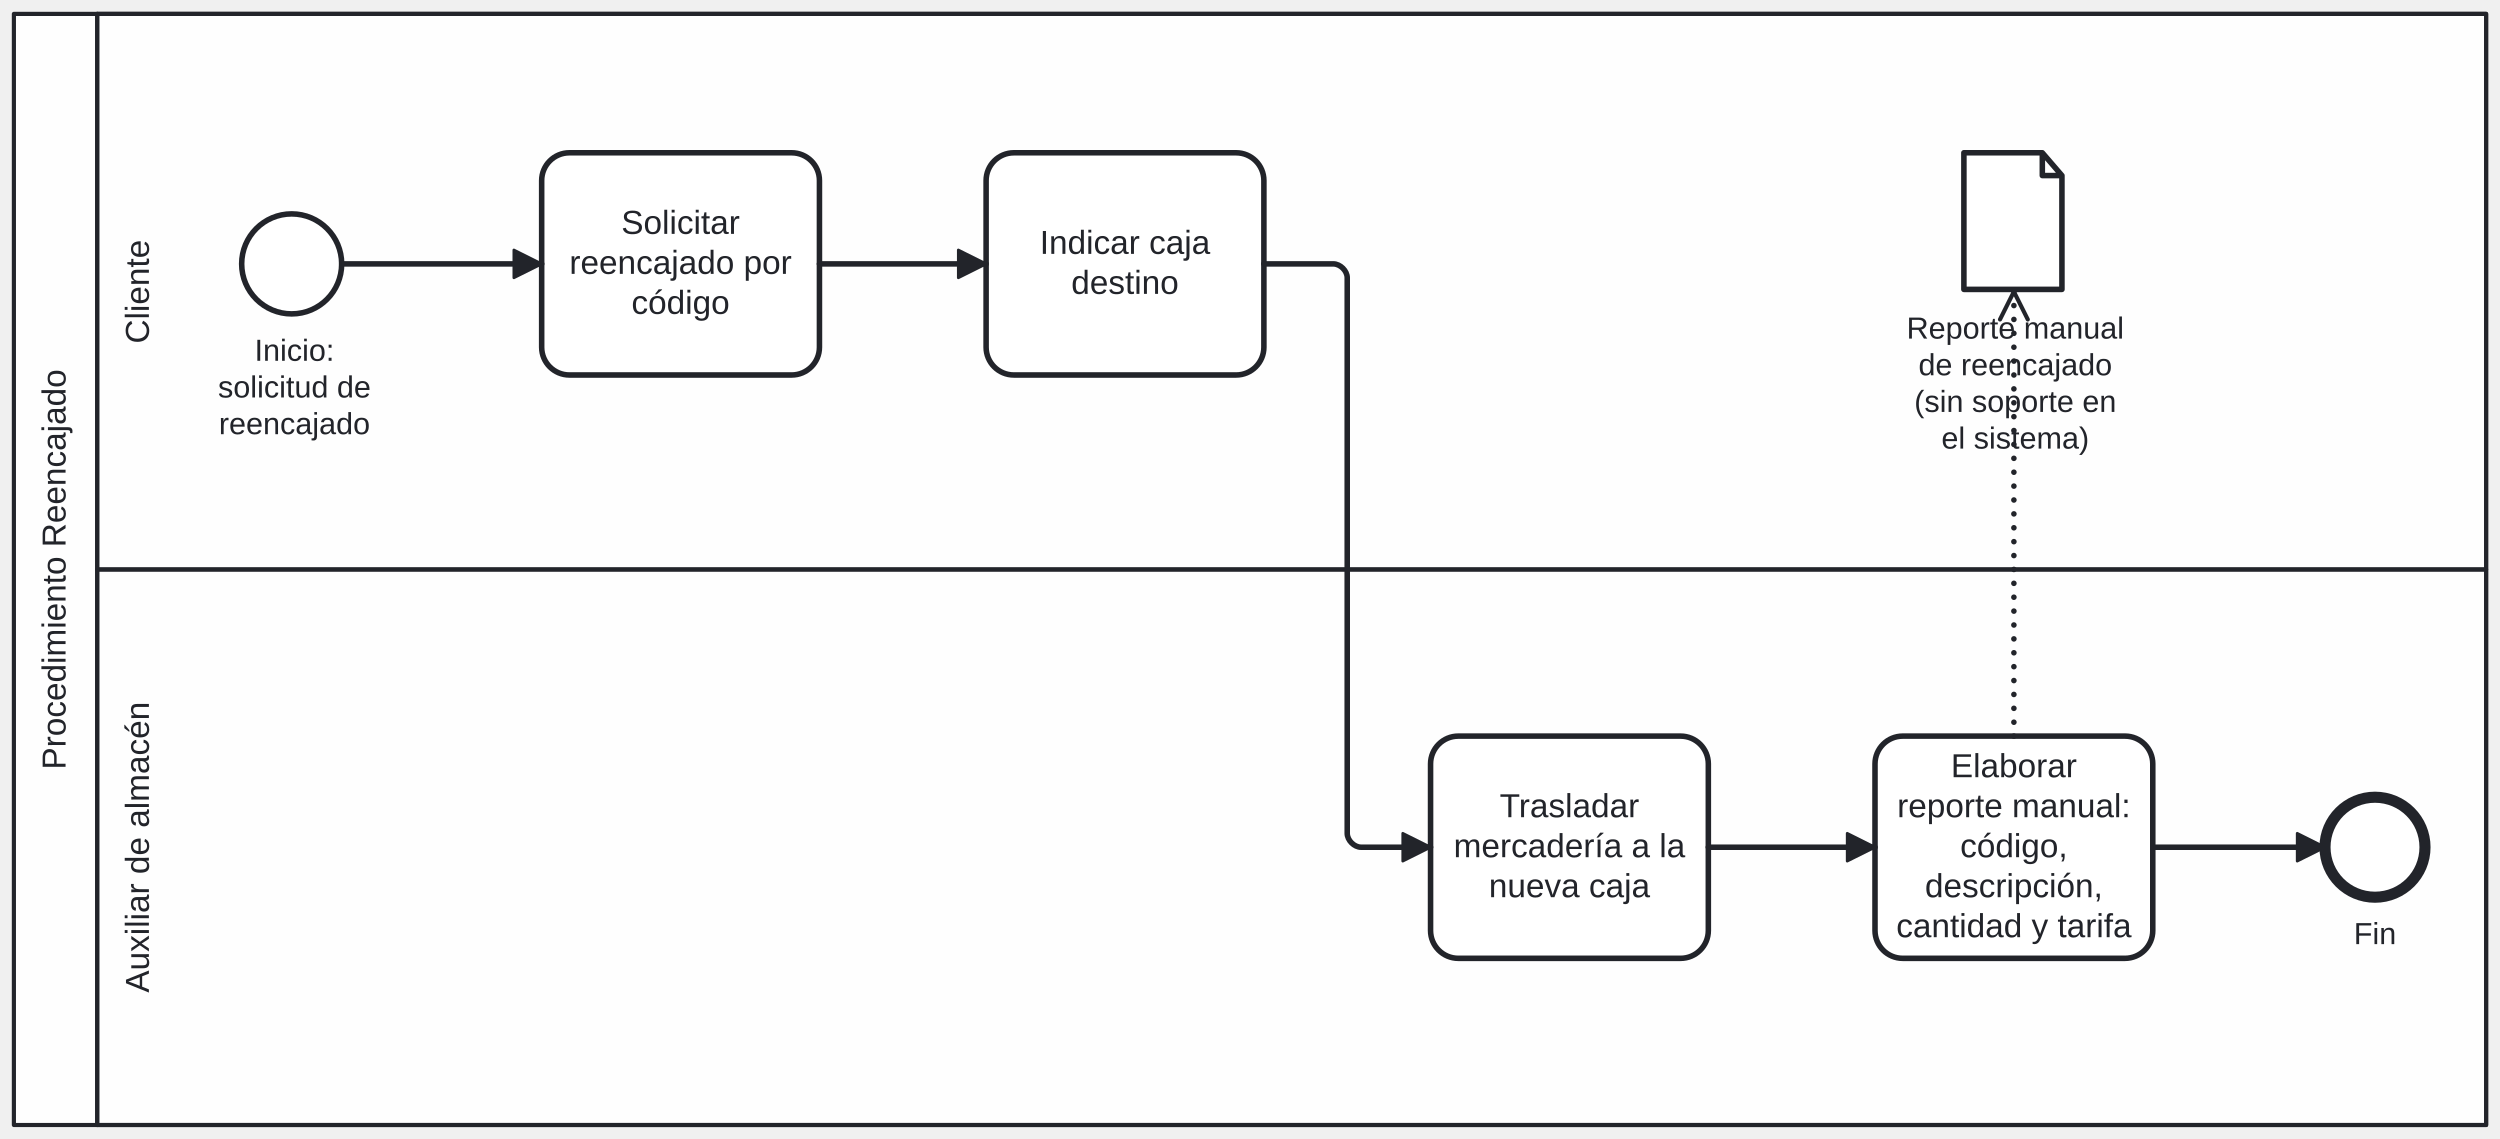
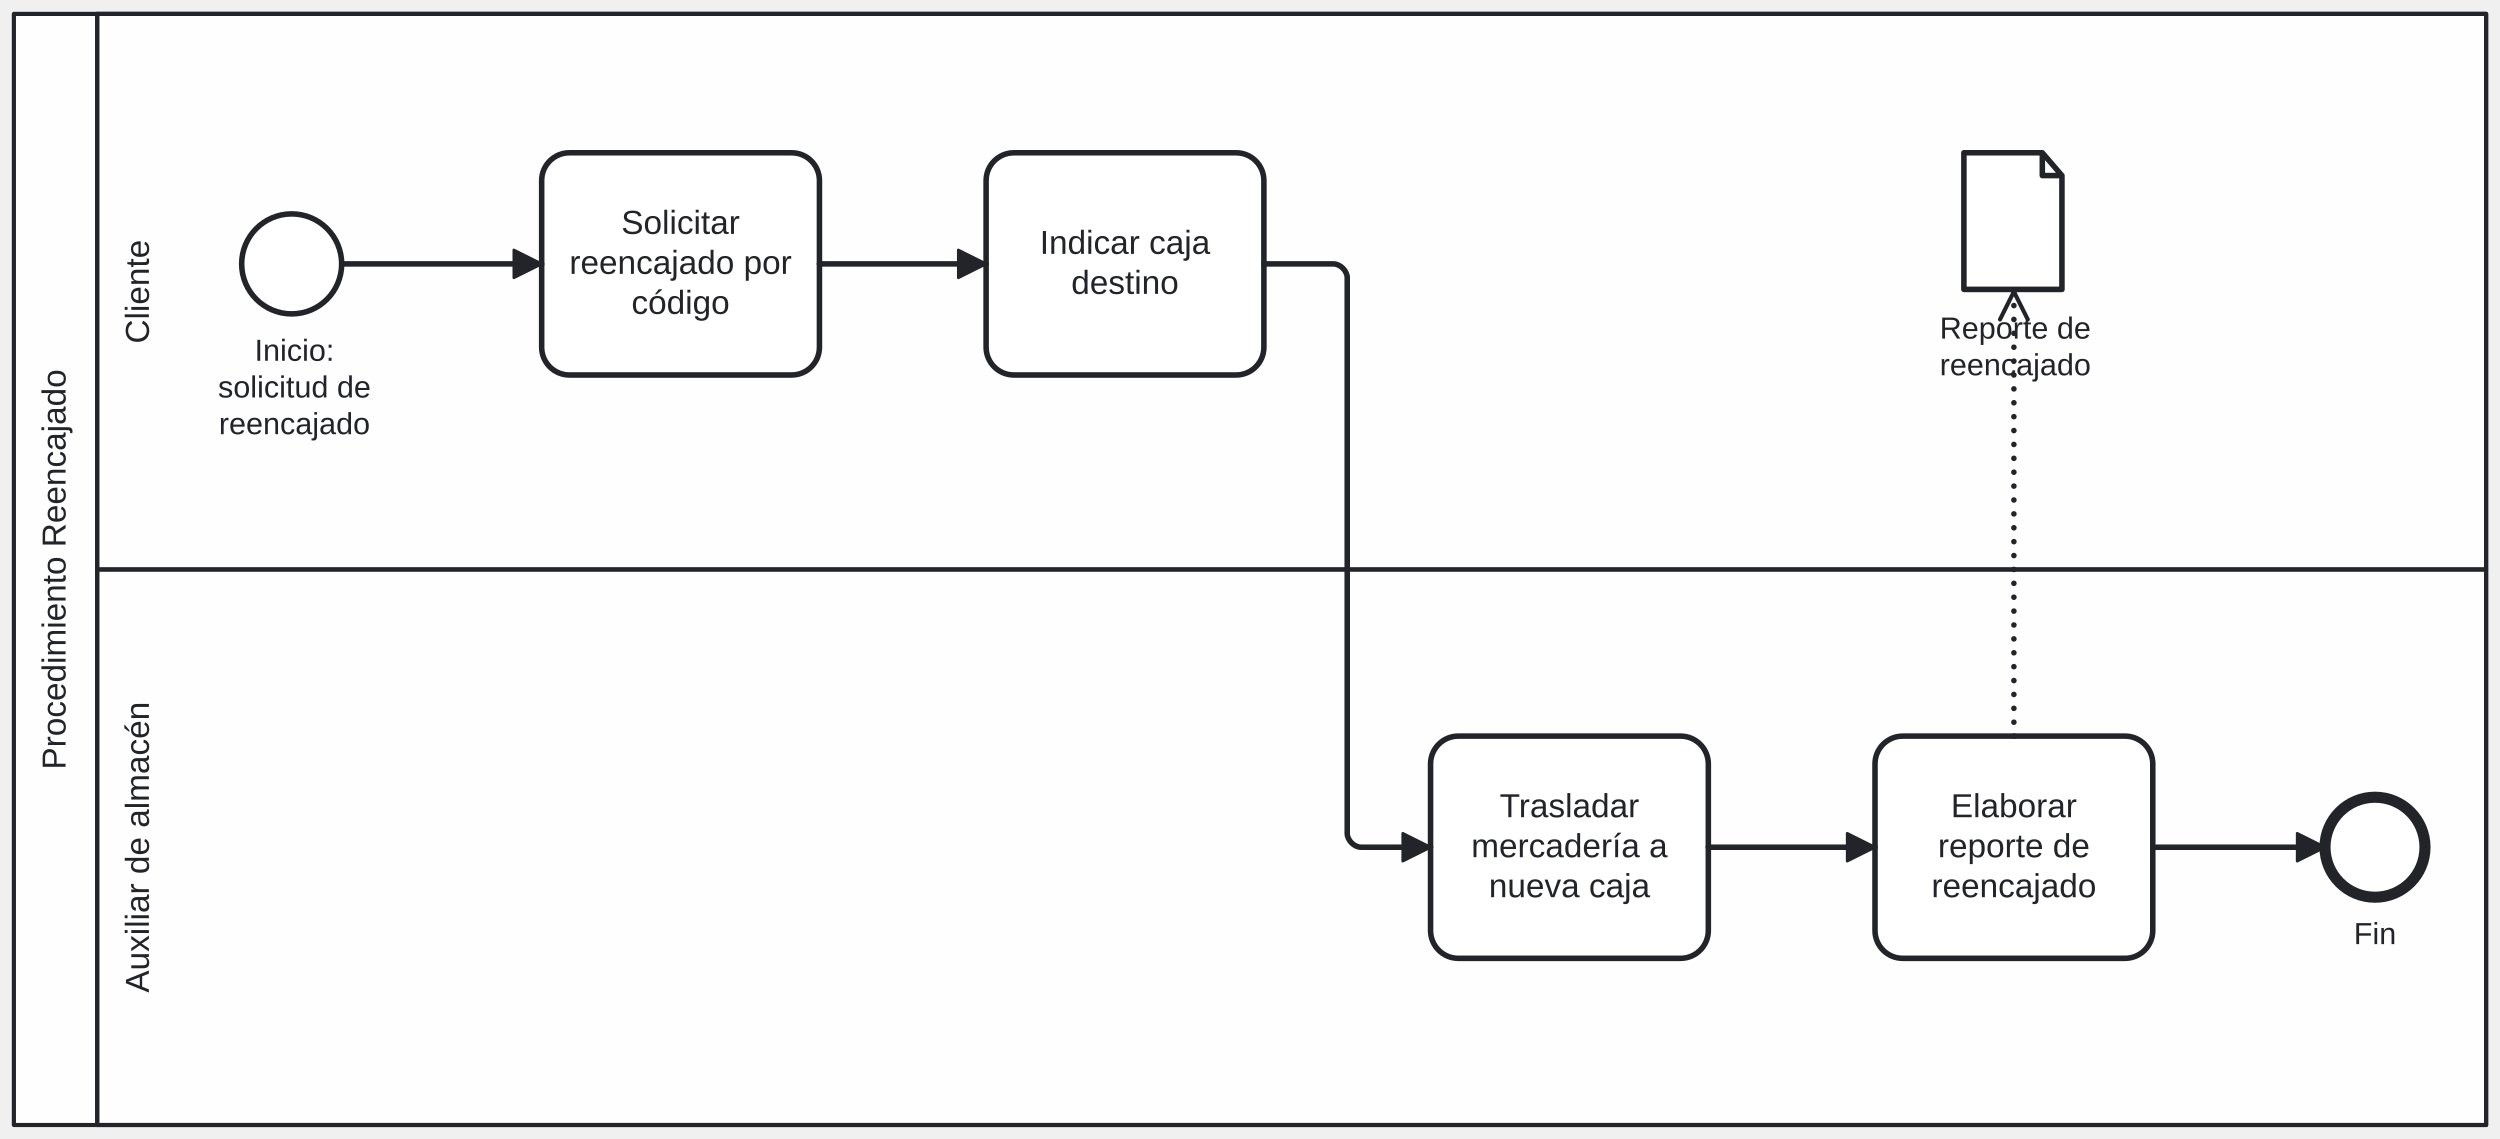
<svg xmlns="http://www.w3.org/2000/svg" width="900" height="410" viewBox="125 75 900 410" version="1.1">
  <defs>
-     <pattern id="djs-grid-pattern-899135" width="10" height="10" patternUnits="userSpaceOnUse">
+     <pattern id="djs-grid-pattern-77525" width="10" height="10" patternUnits="userSpaceOnUse">
      <circle cx="0.5" cy="0.5" r="0.5" style="fill: rgb(204, 204, 204);" />
    </pattern>
  </defs>
  <g class="djs-group">
    <g class="djs-element djs-shape" data-element-id="Participant_1" style="display: block;" transform="matrix(1 0 0 1 130 80)">
      <g class="djs-visual">
        <rect x="0" y="0" width="890" height="400" rx="0" ry="0" style="stroke-linecap: round; stroke-linejoin: round; stroke: rgb(34, 36, 42); stroke-width: 1.5px; fill: white; fill-opacity: 0.95;" />
        <path style="fill: none; stroke-linecap: round; stroke-linejoin: round; stroke: rgb(34, 36, 42); stroke-width: 1.5px;" d="M30,0L30,400" />
        <text lineHeight="1.2" class="djs-label" style="font-family: Arial, sans-serif; font-size: 12px; font-weight: normal; fill: rgb(34, 36, 42);" transform="matrix(-1.83697e-16 -1 1 -1.83697e-16 0 400)">
          <tspan x="127.956" y="18.6">Procedimiento Reencajado</tspan>
        </text>
      </g>
-       <rect x="-5" y="-5" rx="4" width="900" height="410" class="djs-outline" style="fill: none;" />
      <rect class="djs-hit djs-hit-no-move" x="0" y="0" width="890" height="400" style="fill: none; stroke-opacity: 0; stroke: white; stroke-width: 15px;" />
      <rect class="djs-hit djs-hit-click-stroke" x="0" y="0" width="890" height="400" style="fill: none; stroke-opacity: 0; stroke: white; stroke-width: 15px;" />
      <rect class="djs-hit djs-hit-all" x="0" y="0" width="30" height="400" style="fill: none; stroke-opacity: 0; stroke: white; stroke-width: 15px;" />
+       <rect x="-5" y="-5" rx="4" width="900" height="410" class="djs-outline" style="fill: none;" />
    </g>
    <g class="djs-children">
      <g class="djs-group">
        <g class="djs-element djs-shape" data-element-id="Lane_Auxiliar_Almacen" style="display: block;" transform="matrix(1 0 0 1 160 280)">
          <g class="djs-visual">
            <rect x="0" y="0" width="860" height="200" rx="0" ry="0" style="stroke-linecap: round; stroke-linejoin: round; stroke: rgb(34, 36, 42); stroke-width: 1.5px; fill: white; fill-opacity: 0.25;" />
            <text lineHeight="1.2" class="djs-label" style="font-family: Arial, sans-serif; font-size: 12px; font-weight: normal; fill: rgb(34, 36, 42);" transform="matrix(-1.83697e-16 -1 1 -1.83697e-16 0 200)">
              <tspan x="47.641" y="18.6">Auxiliar de almacén</tspan>
            </text>
          </g>
-           <rect x="-5" y="-5" rx="4" width="870" height="210" class="djs-outline" style="fill: none;" />
          <rect class="djs-hit djs-hit-no-move" x="0" y="0" width="860" height="200" style="fill: none; stroke-opacity: 0; stroke: white; stroke-width: 15px;" />
          <rect class="djs-hit djs-hit-click-stroke" x="0" y="0" width="860" height="200" style="fill: none; stroke-opacity: 0; stroke: white; stroke-width: 15px;" />
          <rect class="djs-hit djs-hit-all" x="0" y="0" width="30" height="200" style="fill: none; stroke-opacity: 0; stroke: white; stroke-width: 15px;" />
+           <rect x="-5" y="-5" rx="4" width="870" height="210" class="djs-outline" style="fill: none;" />
        </g>
      </g>
      <g class="djs-group">
        <g class="djs-element djs-shape" data-element-id="Lane_Cliente" style="display: block;" transform="matrix(1 0 0 1 160 80)">
          <g class="djs-visual">
            <rect x="0" y="0" width="860" height="200" rx="0" ry="0" style="stroke-linecap: round; stroke-linejoin: round; stroke: rgb(34, 36, 42); stroke-width: 1.5px; fill: white; fill-opacity: 0.25;" />
            <text lineHeight="1.2" class="djs-label" style="font-family: Arial, sans-serif; font-size: 12px; font-weight: normal; fill: rgb(34, 36, 42);" transform="matrix(-1.83697e-16 -1 1 -1.83697e-16 0 200)">
              <tspan x="81.323" y="18.6">Cliente</tspan>
            </text>
          </g>
-           <rect x="-5" y="-5" rx="4" width="870" height="210" class="djs-outline" style="fill: none;" />
          <rect class="djs-hit djs-hit-no-move" x="0" y="0" width="860" height="200" style="fill: none; stroke-opacity: 0; stroke: white; stroke-width: 15px;" />
          <rect class="djs-hit djs-hit-click-stroke" x="0" y="0" width="860" height="200" style="fill: none; stroke-opacity: 0; stroke: white; stroke-width: 15px;" />
          <rect class="djs-hit djs-hit-all" x="0" y="0" width="30" height="200" style="fill: none; stroke-opacity: 0; stroke: white; stroke-width: 15px;" />
+           <rect x="-5" y="-5" rx="4" width="870" height="210" class="djs-outline" style="fill: none;" />
        </g>
      </g>
      <g class="djs-group">
        <g class="djs-element djs-shape" data-element-id="StartEvent_1" style="display: block;" transform="matrix(1 0 0 1 212 152)">
          <g class="djs-visual">
            <circle cx="18" cy="18" r="18" style="stroke-linecap: round; stroke-linejoin: round; stroke: rgb(34, 36, 42); stroke-width: 2px; fill: white; fill-opacity: 0.95;" />
          </g>
          <rect class="djs-hit djs-hit-all" x="0" y="0" width="36" height="36" style="fill: none; stroke-opacity: 0; stroke: white; stroke-width: 15px;" />
          <circle cx="18" cy="18" r="23" class="djs-outline" style="fill: none;" />
        </g>
      </g>
      <g class="djs-group">
        <g class="djs-element djs-shape" data-element-id="StartEvent_1_label" style="display: block;" transform="matrix(1 0 0 1 195 195)">
          <g class="djs-visual">
            <text lineHeight="1.2" class="djs-label" style="font-family: Arial, sans-serif; font-size: 11px; font-weight: normal; fill: rgb(34, 36, 42);">
              <tspan x="21.632" y="9.9">Inicio: </tspan>
              <tspan x="8.484" y="23.1">solicitud de </tspan>
              <tspan x="8.785" y="36.3">reencajado</tspan>
            </text>
          </g>
          <rect class="djs-hit djs-hit-all" x="0" y="0" width="72" height="27" style="fill: none; stroke-opacity: 0; stroke: white; stroke-width: 15px;" />
          <rect x="-5" y="-5" rx="4" width="82" height="37" class="djs-outline" style="fill: none;" />
        </g>
      </g>
      <g class="djs-group">
        <g class="djs-element djs-shape" data-element-id="Task_1" style="display: block;" transform="matrix(1 0 0 1 320 130)">
          <g class="djs-visual">
            <rect x="0" y="0" width="100" height="80" rx="10" ry="10" style="stroke-linecap: round; stroke-linejoin: round; stroke: rgb(34, 36, 42); stroke-width: 2px; fill: white; fill-opacity: 0.95;" />
            <text lineHeight="1.2" class="djs-label" style="font-family: Arial, sans-serif; font-size: 12px; font-weight: normal; fill: rgb(34, 36, 42);">
              <tspan x="28.66" y="29.2">Solicitar </tspan>
              <tspan x="9.972" y="43.6">reencajado por </tspan>
              <tspan x="32.319" y="58">código</tspan>
            </text>
          </g>
          <rect class="djs-hit djs-hit-all" x="0" y="0" width="100" height="80" style="fill: none; stroke-opacity: 0; stroke: white; stroke-width: 15px;" />
          <rect x="-5" y="-5" rx="14" width="110" height="90" class="djs-outline" style="fill: none;" />
        </g>
      </g>
      <g class="djs-group">
        <g class="djs-element djs-shape" data-element-id="Task_2" style="display: block;" transform="matrix(1 0 0 1 480 130)">
          <g class="djs-visual">
            <rect x="0" y="0" width="100" height="80" rx="10" ry="10" style="stroke-linecap: round; stroke-linejoin: round; stroke: rgb(34, 36, 42); stroke-width: 2px; fill: white; fill-opacity: 0.95;" />
            <text lineHeight="1.2" class="djs-label" style="font-family: Arial, sans-serif; font-size: 12px; font-weight: normal; fill: rgb(34, 36, 42);">
              <tspan x="19.317" y="36.4">Indicar caja </tspan>
              <tspan x="30.652" y="50.8">destino</tspan>
            </text>
          </g>
          <rect class="djs-hit djs-hit-all" x="0" y="0" width="100" height="80" style="fill: none; stroke-opacity: 0; stroke: white; stroke-width: 15px;" />
          <rect x="-5" y="-5" rx="14" width="110" height="90" class="djs-outline" style="fill: none;" />
        </g>
      </g>
      <g class="djs-group">
        <g class="djs-element djs-shape" data-element-id="Task_3" style="display: block;" transform="matrix(1 0 0 1 640 340)">
          <g class="djs-visual">
            <rect x="0" y="0" width="100" height="80" rx="10" ry="10" style="stroke-linecap: round; stroke-linejoin: round; stroke: rgb(34, 36, 42); stroke-width: 2px; fill: white; fill-opacity: 0.95;" />
            <text lineHeight="1.2" class="djs-label" style="font-family: Arial, sans-serif; font-size: 12px; font-weight: normal; fill: rgb(34, 36, 42);">
              <tspan x="24.881" y="29.2">Trasladar </tspan>
-               <tspan x="8.313" y="43.6">mercadería a la</tspan>
+               <tspan x="14.65" y="43.6">mercadería a </tspan>
              <tspan x="20.979" y="58">nueva caja</tspan>
            </text>
          </g>
          <rect class="djs-hit djs-hit-all" x="0" y="0" width="100" height="80" style="fill: none; stroke-opacity: 0; stroke: white; stroke-width: 15px;" />
          <rect x="-5" y="-5" rx="14" width="110" height="90" class="djs-outline" style="fill: none;" />
        </g>
      </g>
      <g class="djs-group">
        <g class="djs-element djs-shape" data-element-id="Task_4" style="display: block;" transform="matrix(1 0 0 1 800 340)">
          <g class="djs-visual">
            <rect x="0" y="0" width="100" height="80" rx="10" ry="10" style="stroke-linecap: round; stroke-linejoin: round; stroke: rgb(34, 36, 42); stroke-width: 2px; fill: white; fill-opacity: 0.95;" />
            <text lineHeight="1.2" class="djs-label" style="font-family: Arial, sans-serif; font-size: 12px; font-weight: normal; fill: rgb(34, 36, 42);">
-               <tspan x="27.321" y="14.8">Elaborar </tspan>
-               <tspan x="7.977" y="29.2">reporte manual: </tspan>
-               <tspan x="30.652" y="43.6">código, </tspan>
-               <tspan x="17.984" y="58">descripción, </tspan>
-               <tspan x="7.643" y="72.4">cantidad y tarifa</tspan>
+               <tspan x="27.321" y="29.2">Elaborar </tspan>
+               <tspan x="22.648" y="43.6">reporte de </tspan>
+               <tspan x="20.311" y="58">reencajado</tspan>
            </text>
          </g>
          <rect class="djs-hit djs-hit-all" x="0" y="0" width="100" height="80" style="fill: none; stroke-opacity: 0; stroke: white; stroke-width: 15px;" />
          <rect x="-5" y="-5" rx="14" width="110" height="90" class="djs-outline" style="fill: none;" />
        </g>
      </g>
      <g class="djs-group">
        <g class="djs-element djs-shape" data-element-id="DataObjectReference_1" style="display: block;" transform="matrix(1 0 0 1 832 130)">
          <g class="djs-visual">
            <path d="m 0,0 28.235,0 7.059,8.197 0,40.984 -35.294,0 0,-49.18 28.235,0 0,8.197 7.059,0" style="fill: white; stroke-linecap: round; stroke-linejoin: round; stroke: rgb(34, 36, 42); stroke-width: 2px; fill-opacity: 0.95;" />
          </g>
          <rect class="djs-hit djs-hit-all" x="0" y="0" width="36" height="50" style="fill: none; stroke-opacity: 0; stroke: white; stroke-width: 15px;" />
          <path d="M44.765 11.326L36.989 2.641C36.045 1.586 34.565 0.989 33.19 0.989H5.987C3.227 0.989 0.99 3.349 0.99 6.26V55.023C0.99 57.935 3.227 60.295 5.987 60.295H40.966C43.726 60.295 45.963 57.935 45.963 55.023V14.946C45.963 13.6 45.641 12.305 44.765 11.326Z" transform="translate(-6, -6)" class="djs-outline" style="stroke-width: 2px; fill: none;" />
        </g>
      </g>
      <g class="djs-group">
-         <g class="djs-element djs-shape" data-element-id="DataObjectReference_1_label" style="display: block;" transform="matrix(1 0 0 1 808 187)">
+         <g class="djs-element djs-shape" data-element-id="DataObjectReference_1_label" style="display: block;" transform="matrix(1 0 0 1 823 187)">
          <g class="djs-visual">
            <text lineHeight="1.2" class="djs-label" style="font-family: Arial, sans-serif; font-size: 11px; font-weight: normal; fill: rgb(34, 36, 42);">
-               <tspan x="3.366" y="9.9">Reporte manual </tspan>
-               <tspan x="7.639" y="23.1">de reencajado </tspan>
-               <tspan x="6.119" y="36.3">(sin soporte en </tspan>
-               <tspan x="15.91" y="49.5">el sistema)</tspan>
-             </text>
-           </g>
-           <rect class="djs-hit djs-hit-all" x="0" y="0" width="85" height="53" style="fill: none; stroke-opacity: 0; stroke: white; stroke-width: 15px;" />
-           <rect x="-5" y="-5" rx="4" width="95" height="63" class="djs-outline" style="fill: none;" />
+               <tspan x="0.287" y="9.9">Reporte de</tspan>
+               <tspan x="0.285" y="23.1">reencajado</tspan>
+             </text>
+           </g>
+           <rect class="djs-hit djs-hit-all" x="0" y="0" width="55" height="27" style="fill: none; stroke-opacity: 0; stroke: white; stroke-width: 15px;" />
+           <rect x="-5" y="-5" rx="4" width="65" height="37" class="djs-outline" style="fill: none;" />
        </g>
      </g>
      <g class="djs-group">
        <g class="djs-element djs-shape" data-element-id="EndEvent_1" style="display: block;" transform="matrix(1 0 0 1 962 362)">
          <g class="djs-visual">
            <circle cx="18" cy="18" r="18" style="stroke-linecap: round; stroke-linejoin: round; stroke: rgb(34, 36, 42); stroke-width: 4px; fill: white; fill-opacity: 0.95;" />
          </g>
          <rect class="djs-hit djs-hit-all" x="0" y="0" width="36" height="36" style="fill: none; stroke-opacity: 0; stroke: white; stroke-width: 15px;" />
          <circle cx="18" cy="18" r="24" class="djs-outline" style="fill: none;" />
        </g>
      </g>
      <g class="djs-group">
        <g class="djs-element djs-shape" data-element-id="EndEvent_1_label" style="display: block;" transform="matrix(1 0 0 1 972 405)">
          <g class="djs-visual">
            <text lineHeight="1.2" class="djs-label" style="font-family: Arial, sans-serif; font-size: 11px; font-weight: normal; fill: rgb(34, 36, 42);">
              <tspan x="0.36" y="9.9">Fin</tspan>
            </text>
          </g>
          <rect class="djs-hit djs-hit-all" x="0" y="0" width="16" height="14" style="fill: none; stroke-opacity: 0; stroke: white; stroke-width: 15px;" />
          <rect x="-5" y="-5" rx="4" width="26" height="24" class="djs-outline" style="fill: none;" />
        </g>
      </g>
      <g class="djs-group">
        <g class="djs-element djs-connection" data-element-id="Flow_1" style="display: block;">
          <g class="djs-visual">
            <defs>
-               <marker id="marker-au6cq64dflwirz0rkg9a8jw68" viewBox="0 0 20 20" refX="11" refY="10" markerWidth="10" markerHeight="10" orient="auto">
-                 <path d="M 1 5 L 11 10 L 1 15 Z" style="stroke-linecap: round; stroke-linejoin: round; stroke: rgb(34, 36, 42); stroke-width: 1px; fill: rgb(34, 36, 42);" />
-               </marker>
-             </defs>
-             <path data-corner-radius="5" style="fill: none; stroke-linecap: round; stroke-linejoin: round; stroke: rgb(34, 36, 42); stroke-width: 2px; marker-end: url('#marker-au6cq64dflwirz0rkg9a8jw68');" d="M248,170L320,170" />
+               <marker id="marker-3wj3oop0owhyn5i70yz9bkrzo" viewBox="0 0 20 20" refX="11" refY="10" markerWidth="10" markerHeight="10" orient="auto">
+                 <path d="M 1 5 L 11 10 L 1 15 Z" style="stroke-linecap: round; stroke-linejoin: round; stroke: rgb(34, 36, 42); stroke-width: 1px; fill: rgb(34, 36, 42);" />
+               </marker>
+             </defs>
+             <path data-corner-radius="5" style="fill: none; stroke-linecap: round; stroke-linejoin: round; stroke: rgb(34, 36, 42); stroke-width: 2px; marker-end: url('#marker-3wj3oop0owhyn5i70yz9bkrzo');" d="M248,170L320,170" />
          </g>
          <path d="M248,170L320,170" class="djs-hit djs-hit-stroke" style="fill: none; stroke-opacity: 0; stroke: white; stroke-width: 15px;" />
          <rect x="243" y="165" rx="4" width="82" height="10" class="djs-outline" style="fill: none;" />
        </g>
      </g>
      <g class="djs-group">
        <g class="djs-element djs-connection" data-element-id="Flow_2" style="display: block;">
          <g class="djs-visual">
            <defs>
-               <marker id="marker-agk2ephepeorfkolfmispjt5t" viewBox="0 0 20 20" refX="11" refY="10" markerWidth="10" markerHeight="10" orient="auto">
-                 <path d="M 1 5 L 11 10 L 1 15 Z" style="stroke-linecap: round; stroke-linejoin: round; stroke: rgb(34, 36, 42); stroke-width: 1px; fill: rgb(34, 36, 42);" />
-               </marker>
-             </defs>
-             <path data-corner-radius="5" style="fill: none; stroke-linecap: round; stroke-linejoin: round; stroke: rgb(34, 36, 42); stroke-width: 2px; marker-end: url('#marker-agk2ephepeorfkolfmispjt5t');" d="M420,170L480,170" />
+               <marker id="marker-dxmyk4jtfdc4l351bvj1vlafa" viewBox="0 0 20 20" refX="11" refY="10" markerWidth="10" markerHeight="10" orient="auto">
+                 <path d="M 1 5 L 11 10 L 1 15 Z" style="stroke-linecap: round; stroke-linejoin: round; stroke: rgb(34, 36, 42); stroke-width: 1px; fill: rgb(34, 36, 42);" />
+               </marker>
+             </defs>
+             <path data-corner-radius="5" style="fill: none; stroke-linecap: round; stroke-linejoin: round; stroke: rgb(34, 36, 42); stroke-width: 2px; marker-end: url('#marker-dxmyk4jtfdc4l351bvj1vlafa');" d="M420,170L480,170" />
          </g>
          <path d="M420,170L480,170" class="djs-hit djs-hit-stroke" style="fill: none; stroke-opacity: 0; stroke: white; stroke-width: 15px;" />
          <rect x="415" y="165" rx="4" width="70" height="10" class="djs-outline" style="fill: none;" />
        </g>
      </g>
      <g class="djs-group">
        <g class="djs-element djs-connection" data-element-id="Flow_3" style="display: block;">
          <g class="djs-visual">
            <defs>
-               <marker id="marker-cfwg5onmnn5bdta3qz96qoiga" viewBox="0 0 20 20" refX="11" refY="10" markerWidth="10" markerHeight="10" orient="auto">
-                 <path d="M 1 5 L 11 10 L 1 15 Z" style="stroke-linecap: round; stroke-linejoin: round; stroke: rgb(34, 36, 42); stroke-width: 1px; fill: rgb(34, 36, 42);" />
-               </marker>
-             </defs>
-             <path data-corner-radius="5" style="fill: none; stroke-linecap: round; stroke-linejoin: round; stroke: rgb(34, 36, 42); stroke-width: 2px; marker-end: url('#marker-cfwg5onmnn5bdta3qz96qoiga');" d="M580,170L605,170C607.5,170,610,172.5,610,175L610,375C610,377.5,612.5,380,615,380L640,380" />
+               <marker id="marker-aljep5h7gsjbbemeythdcrfih" viewBox="0 0 20 20" refX="11" refY="10" markerWidth="10" markerHeight="10" orient="auto">
+                 <path d="M 1 5 L 11 10 L 1 15 Z" style="stroke-linecap: round; stroke-linejoin: round; stroke: rgb(34, 36, 42); stroke-width: 1px; fill: rgb(34, 36, 42);" />
+               </marker>
+             </defs>
+             <path data-corner-radius="5" style="fill: none; stroke-linecap: round; stroke-linejoin: round; stroke: rgb(34, 36, 42); stroke-width: 2px; marker-end: url('#marker-aljep5h7gsjbbemeythdcrfih');" d="M580,170L605,170C607.5,170,610,172.5,610,175L610,375C610,377.5,612.5,380,615,380L640,380" />
          </g>
          <path d="M580,170L610,170L610,380L640,380" class="djs-hit djs-hit-stroke" style="fill: none; stroke-opacity: 0; stroke: white; stroke-width: 15px;" />
          <rect x="575" y="165" rx="4" width="70" height="220" class="djs-outline" style="fill: none;" />
        </g>
      </g>
      <g class="djs-group">
        <g class="djs-element djs-connection" data-element-id="Flow_4" style="display: block;">
          <g class="djs-visual">
            <defs>
-               <marker id="marker-2z0qtkslp2b7x40rxtnah1ly1" viewBox="0 0 20 20" refX="11" refY="10" markerWidth="10" markerHeight="10" orient="auto">
-                 <path d="M 1 5 L 11 10 L 1 15 Z" style="stroke-linecap: round; stroke-linejoin: round; stroke: rgb(34, 36, 42); stroke-width: 1px; fill: rgb(34, 36, 42);" />
-               </marker>
-             </defs>
-             <path data-corner-radius="5" style="fill: none; stroke-linecap: round; stroke-linejoin: round; stroke: rgb(34, 36, 42); stroke-width: 2px; marker-end: url('#marker-2z0qtkslp2b7x40rxtnah1ly1');" d="M740,380L800,380" />
+               <marker id="marker-2ugraldrb4elzy1eijldga1pi" viewBox="0 0 20 20" refX="11" refY="10" markerWidth="10" markerHeight="10" orient="auto">
+                 <path d="M 1 5 L 11 10 L 1 15 Z" style="stroke-linecap: round; stroke-linejoin: round; stroke: rgb(34, 36, 42); stroke-width: 1px; fill: rgb(34, 36, 42);" />
+               </marker>
+             </defs>
+             <path data-corner-radius="5" style="fill: none; stroke-linecap: round; stroke-linejoin: round; stroke: rgb(34, 36, 42); stroke-width: 2px; marker-end: url('#marker-2ugraldrb4elzy1eijldga1pi');" d="M740,380L800,380" />
          </g>
          <path d="M740,380L800,380" class="djs-hit djs-hit-stroke" style="fill: none; stroke-opacity: 0; stroke: white; stroke-width: 15px;" />
          <rect x="735" y="375" rx="4" width="70" height="10" class="djs-outline" style="fill: none;" />
        </g>
      </g>
      <g class="djs-group">
        <g class="djs-element djs-connection" data-element-id="Flow_5" style="display: block;">
          <g class="djs-visual">
            <defs>
-               <marker id="marker-bqt9w9k12uqnf37vnx6patj0t" viewBox="0 0 20 20" refX="11" refY="10" markerWidth="10" markerHeight="10" orient="auto">
-                 <path d="M 1 5 L 11 10 L 1 15 Z" style="stroke-linecap: round; stroke-linejoin: round; stroke: rgb(34, 36, 42); stroke-width: 1px; fill: rgb(34, 36, 42);" />
-               </marker>
-             </defs>
-             <path data-corner-radius="5" style="fill: none; stroke-linecap: round; stroke-linejoin: round; stroke: rgb(34, 36, 42); stroke-width: 2px; marker-end: url('#marker-bqt9w9k12uqnf37vnx6patj0t');" d="M900,380L962,380" />
+               <marker id="marker-0mhcmxkkxqg36i19yrqgv4ra4" viewBox="0 0 20 20" refX="11" refY="10" markerWidth="10" markerHeight="10" orient="auto">
+                 <path d="M 1 5 L 11 10 L 1 15 Z" style="stroke-linecap: round; stroke-linejoin: round; stroke: rgb(34, 36, 42); stroke-width: 1px; fill: rgb(34, 36, 42);" />
+               </marker>
+             </defs>
+             <path data-corner-radius="5" style="fill: none; stroke-linecap: round; stroke-linejoin: round; stroke: rgb(34, 36, 42); stroke-width: 2px; marker-end: url('#marker-0mhcmxkkxqg36i19yrqgv4ra4');" d="M900,380L962,380" />
          </g>
          <path d="M900,380L962,380" class="djs-hit djs-hit-stroke" style="fill: none; stroke-opacity: 0; stroke: white; stroke-width: 15px;" />
          <rect x="895" y="375" rx="4" width="72" height="10" class="djs-outline" style="fill: none;" />
        </g>
      </g>
    </g>
  </g>
  <g class="djs-group">
    <g class="djs-element djs-connection" data-element-id="DataOutputAssociation_1" style="display: block;">
      <g class="djs-visual">
        <defs>
-           <marker id="marker-7fa2jqumb35la711ev3uroifp" viewBox="0 0 20 20" refX="11" refY="10" markerWidth="10" markerHeight="10" orient="auto">
+           <marker id="marker-c0sjkhmkcowdh7rf75aiiozq6" viewBox="0 0 20 20" refX="11" refY="10" markerWidth="10" markerHeight="10" orient="auto">
            <path d="M 1 5 L 11 10 L 1 15" style="fill: none; stroke-linecap: round; stroke-linejoin: round; stroke: rgb(34, 36, 42); stroke-width: 1.5px; stroke-dasharray: 10000, 1;" />
          </marker>
        </defs>
-         <path data-corner-radius="5" style="fill: none; stroke-linecap: round; stroke-linejoin: round; stroke: rgb(34, 36, 42); stroke-width: 2px; marker-end: url('#marker-7fa2jqumb35la711ev3uroifp'); stroke-dasharray: 0, 5;" d="M850,340L850,180" />
+         <path data-corner-radius="5" style="fill: none; stroke-linecap: round; stroke-linejoin: round; stroke: rgb(34, 36, 42); stroke-width: 2px; marker-end: url('#marker-c0sjkhmkcowdh7rf75aiiozq6'); stroke-dasharray: 0, 5;" d="M850,340L850,180" />
      </g>
      <path d="M850,340L850,180" class="djs-hit djs-hit-stroke" style="fill: none; stroke-opacity: 0; stroke: white; stroke-width: 15px;" />
      <rect x="845" y="175" rx="4" width="10" height="170" class="djs-outline" style="fill: none;" />
    </g>
  </g>
</svg>
